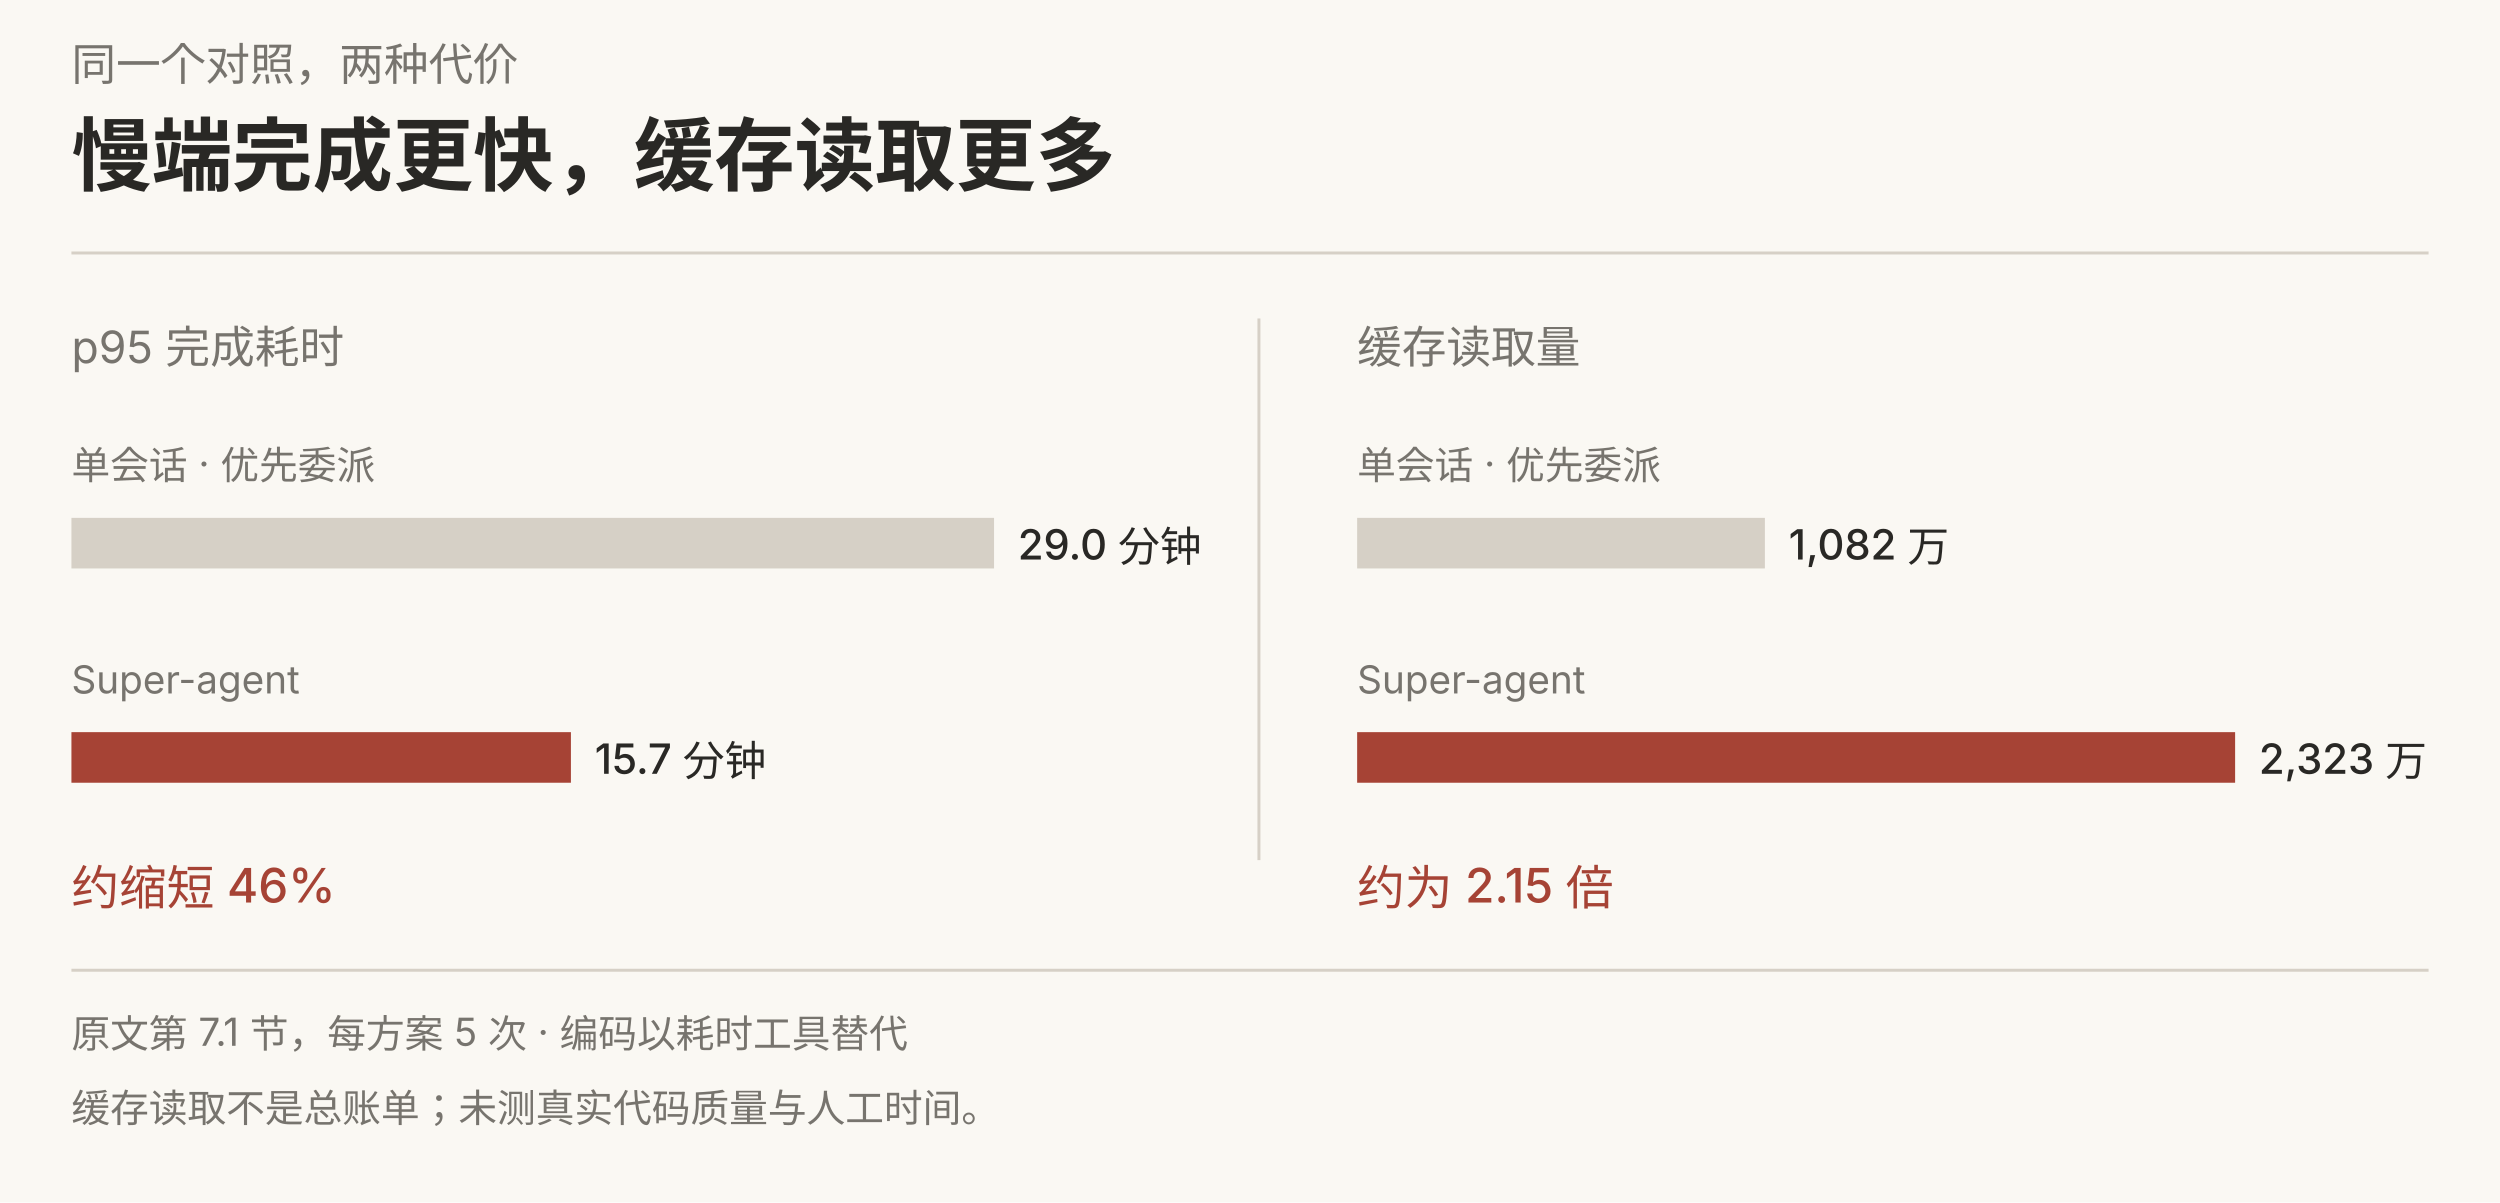
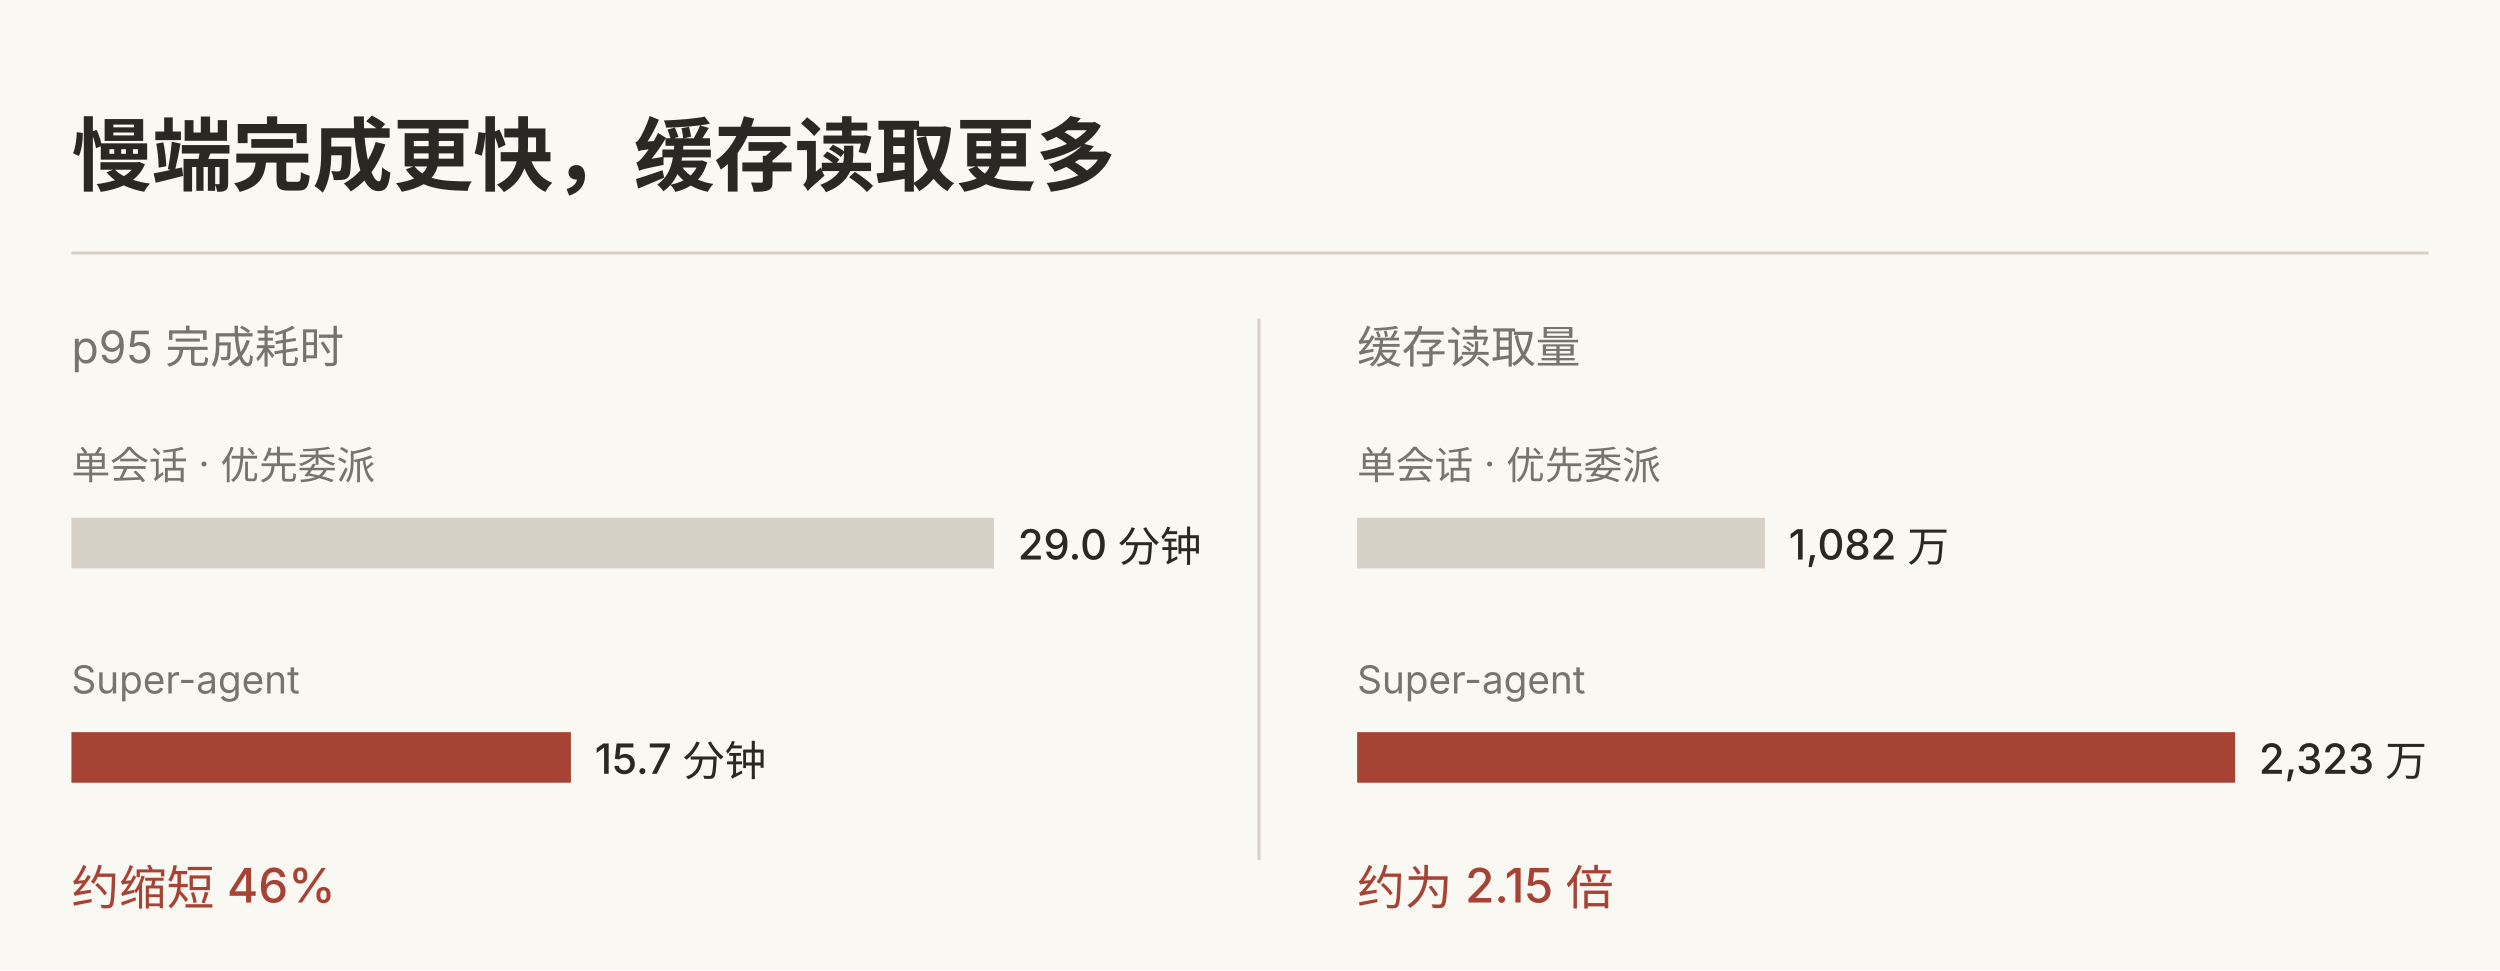
- <svg xmlns="http://www.w3.org/2000/svg" width="840" height="404" viewBox="0 0 840 404" role="img" aria-labelledby="title desc">
-   <rect width="840" height="404" fill="#faf8f3" />
+ <svg xmlns="http://www.w3.org/2000/svg" width="840" height="326" viewBox="0 0 840 326" role="img" aria-labelledby="title desc">
+   <rect width="840" height="326" fill="#faf8f3" />
  <g font-family="-apple-system,BlinkMacSystemFont,Segoe UI,PingFang SC,Microsoft YaHei,sans-serif">
-     <text x="24" y="27" font-size="15" fill="#77746e" font-weight="400">同一个对照，两种代价</text>
    <text x="24" y="62" font-size="27" fill="#292825" font-weight="600">慢端完成更快，缓存读取更多</text>
    <line x1="24" y1="85" x2="816" y2="85" stroke="#d6d0c6" />
    <line x1="423" y1="107" x2="423" y2="289" stroke="#d6d0c6" />
    <text x="24" y="122" font-size="15" fill="#77746e" font-weight="400">p95 完成耗时</text>
    <text x="456" y="122" font-size="15" fill="#77746e" font-weight="400">缓存读取量</text>
    <text x="24" y="161" font-size="13" fill="#77746e" font-weight="400">单会话 · 优先委派</text>
    <rect x="24" y="174" width="310" height="17" fill="#d6d0c6" />
    <text x="342" y="188" font-size="14" fill="#292825" font-weight="500">29.0 分钟</text>
    <text x="24" y="233" font-size="13" fill="#77746e" font-weight="400">Super-agent</text>
    <rect x="24" y="246" width="167.828" height="17" fill="#a64335" />
    <text x="199.828" y="260" font-size="14" fill="#292825" font-weight="500">15.7 分钟</text>
    <text x="456" y="161" font-size="13" fill="#77746e" font-weight="400">单会话 · 优先委派</text>
    <rect x="456" y="174" width="137" height="17" fill="#d6d0c6" />
    <text x="601" y="188" font-size="14" fill="#292825" font-weight="500">1,082 万</text>
    <text x="456" y="233" font-size="13" fill="#77746e" font-weight="400">Super-agent</text>
    <rect x="456" y="246" width="295" height="17" fill="#a64335" />
    <text x="759" y="260" font-size="14" fill="#292825" font-weight="500">2,323 万</text>
    <text x="24" y="304" font-size="16" fill="#a64335" font-weight="500">约缩短 46%</text>
    <text x="456" y="304" font-size="16" fill="#a64335" font-weight="500">约为 2.15 倍</text>
-     <line x1="24" y1="326" x2="816" y2="326" stroke="#d6d0c6" />
-     <text x="24" y="352" font-size="13" fill="#77746e" font-weight="400">原文第 7.1 节，每方案 5 次 · 编码以耗时工具替代</text>
-     <text x="24" y="377" font-size="13" fill="#77746e" font-weight="400">缓存读取不是总账单；未测真实代码质量与人工时间。</text>
  </g>
</svg>
